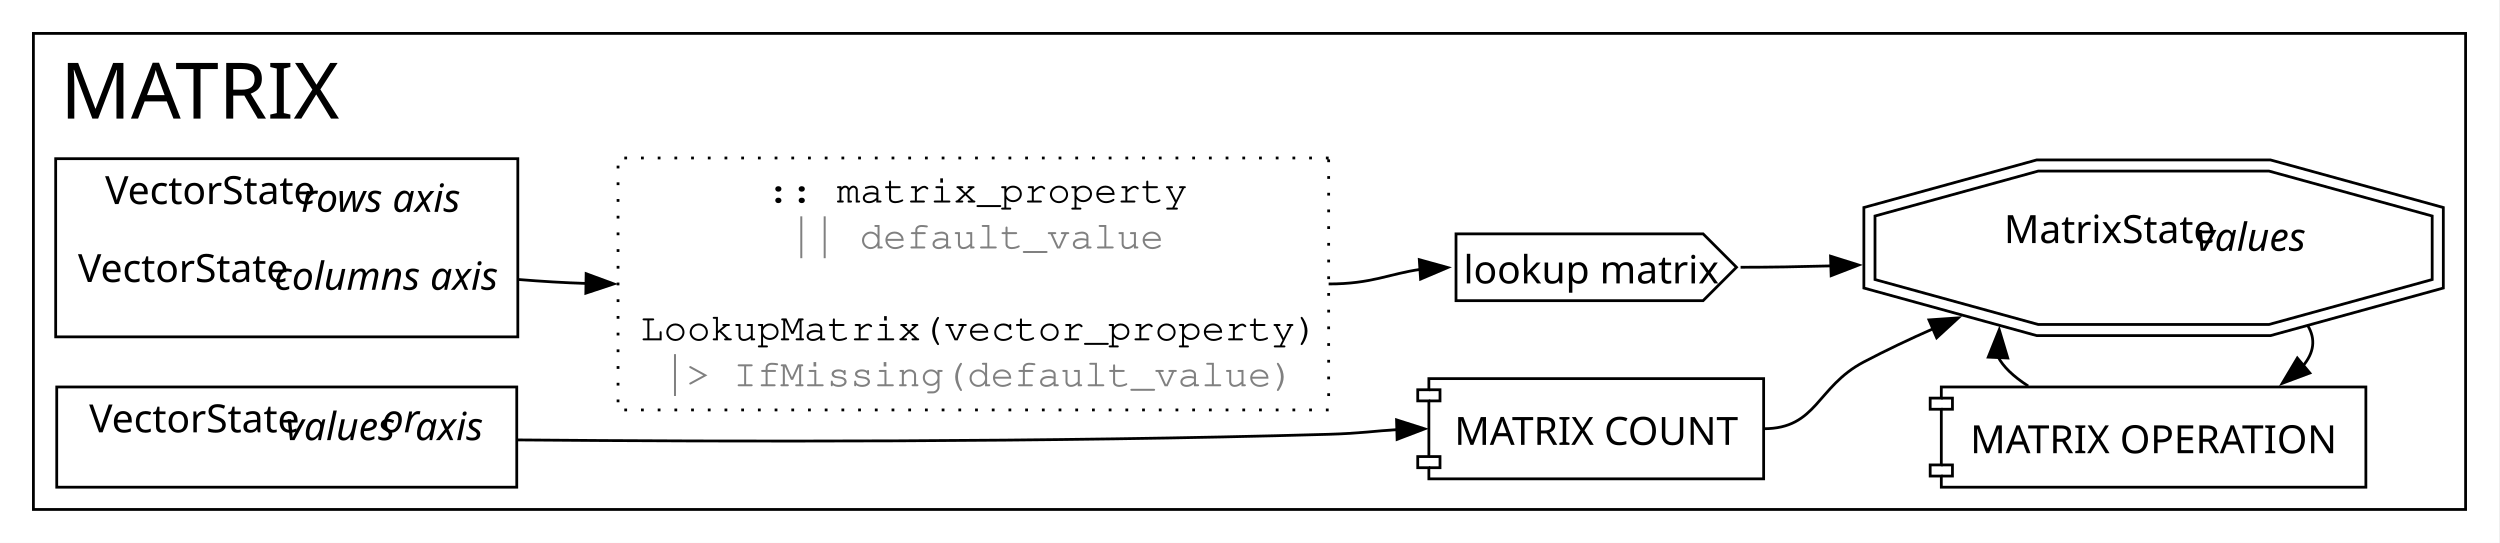
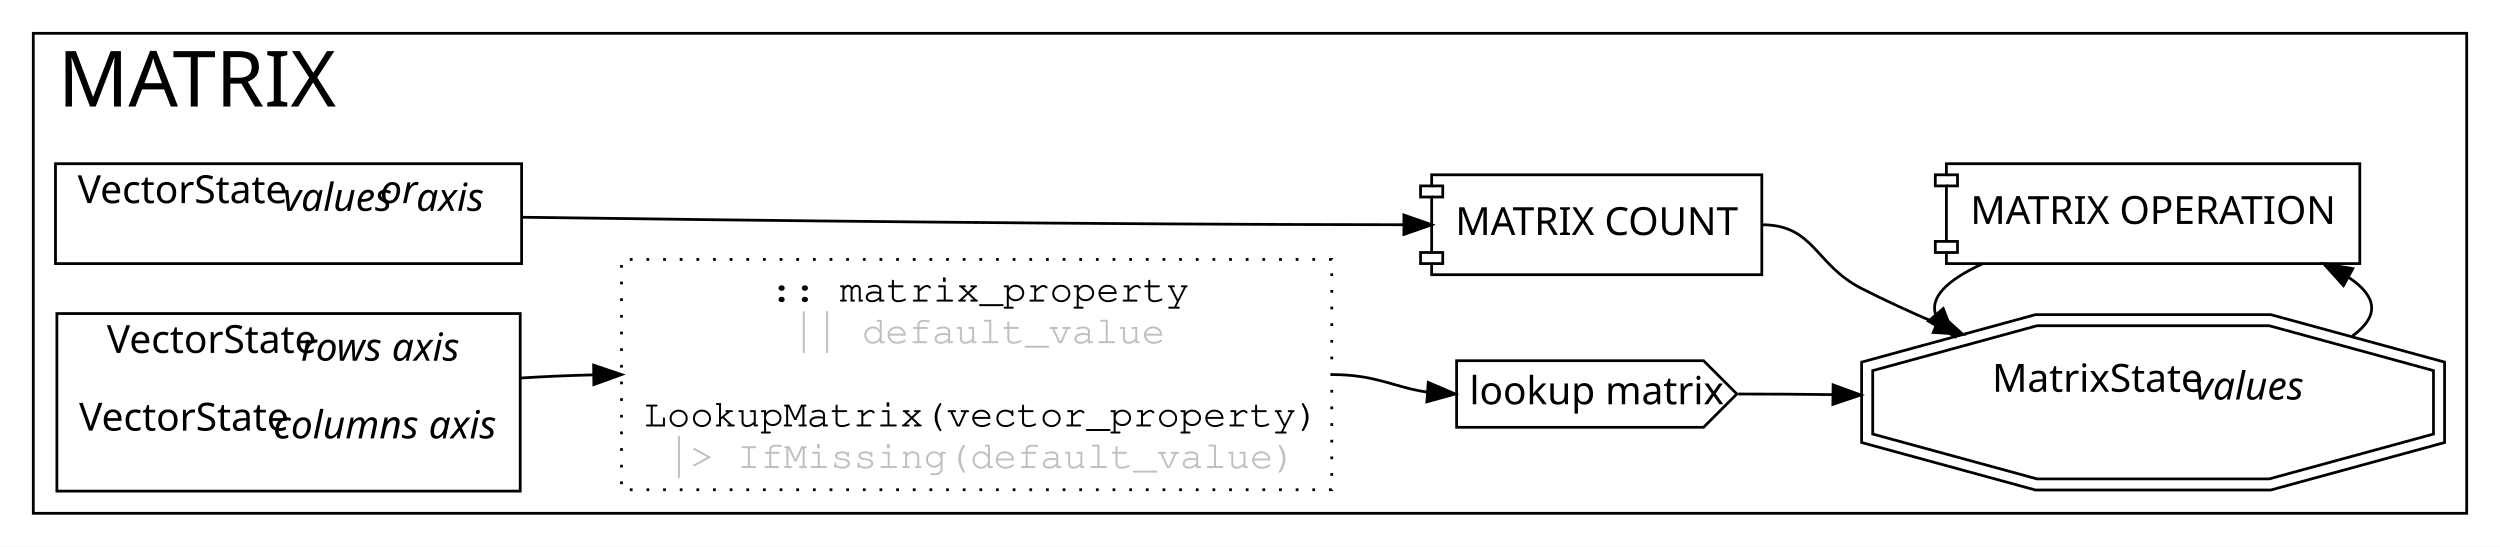
- <svg xmlns="http://www.w3.org/2000/svg" xmlns:xlink="http://www.w3.org/1999/xlink" width="898pt" height="195pt" viewBox="0.00 0.00 898.00 195.00">
-   <g id="graph0" class="graph" transform="scale(1 1) rotate(0) translate(4 191)">
-     <polygon fill="white" stroke="none" points="-4,4 -4,-191 893.64,-191 893.64,4 -4,4" />
+ <svg xmlns="http://www.w3.org/2000/svg" xmlns:xlink="http://www.w3.org/1999/xlink" width="901pt" height="197pt" viewBox="0.00 0.00 901.06 197.00">
+   <g id="graph0" class="graph" transform="scale(1 1) rotate(0) translate(4 193)">
+     <polygon fill="#ffffff" stroke="transparent" points="-4,4 -4,-193 897.057,-193 897.057,4 -4,4" />
    <g id="clust1" class="cluster">
-       <polygon fill="none" stroke="black" points="8,-8 8,-179 881.64,-179 881.64,-8 8,-8" />
-       <text xml:space="preserve" text-anchor="middle" x="67.75" y="-148.4" font-family="Sans-Serif" font-size="28.00">MATRIX</text>
+       <polygon fill="none" stroke="#000000" points="8,-8 8,-181 885.057,-181 885.057,-8 8,-8" />
+       <text text-anchor="middle" x="67" y="-154.6" font-family="Sans-Serif" font-size="28.00" fill="#000000">MATRIX</text>
    </g>
    <g id="node1" class="node">
-       <polygon fill="none" stroke="black" points="869.64,-90.59 869.64,-113.41 811.02,-129.55 728.12,-129.55 669.5,-113.41 669.5,-90.59 728.12,-74.45 811.02,-74.45 869.64,-90.59" />
-       <polygon fill="none" stroke="black" points="873.64,-87.54 873.64,-116.46 811.56,-133.55 727.58,-133.55 665.5,-116.46 665.5,-87.54 727.58,-70.45 811.56,-70.45 873.64,-87.54" />
-       <text xml:space="preserve" text-anchor="start" x="712.2" y="-103.7" font-family="Sans-Serif" font-size="14.00"> MatrixState</text>
-       <text xml:space="preserve" text-anchor="start" x="784.95" y="-103.7" font-family="Sans-Serif" font-style="italic" baseline-shift="sub" font-size="14.00">values</text>
-       <text xml:space="preserve" text-anchor="start" x="819.45" y="-103.7" font-family="Sans-Serif" font-size="14.00">  </text>
-       <text xml:space="preserve" text-anchor="start" x="767.7" y="-89.7" font-family="Sans-Serif" font-size="14.00"> </text>
+       <polygon fill="none" stroke="#000000" points="873.084,-36.568 873.084,-59.432 813.887,-75.6 730.17,-75.6 670.973,-59.432 670.973,-36.568 730.17,-20.4 813.887,-20.4 873.084,-36.568" />
+       <polygon fill="none" stroke="#000000" points="877.085,-33.508 877.085,-62.492 814.423,-79.606 729.634,-79.606 666.972,-62.492 666.972,-33.508 729.634,-16.393 814.423,-16.393 877.085,-33.508" />
+       <text text-anchor="start" x="714.028" y="-51.8" font-family="Sans-Serif" font-size="14.00" fill="#000000"> MatrixState</text>
+       <text text-anchor="start" x="787.028" y="-51.8" font-family="Sans-Serif" font-style="italic" baseline-shift="sub" font-size="14.00" fill="#000000">values</text>
+       <text text-anchor="start" x="822.028" y="-51.8" font-family="Sans-Serif" font-size="14.00" fill="#000000">  </text>
+       <text text-anchor="start" x="770.028" y="-37.8" font-family="Sans-Serif" font-size="14.00" fill="#000000"> </text>
    </g>
    <g id="node7" class="node">
      <g id="a_node7">
        <a xlink:href="#../DataAxesFormats.Queries.MATRIX_OPERATION" xlink:title="MATRIX OPERATION">
-           <polygon fill="none" stroke="black" points="845.82,-52 693.32,-52 693.32,-48 689.32,-48 689.32,-44 693.32,-44 693.32,-24 689.32,-24 689.32,-20 693.32,-20 693.32,-16 845.82,-16 845.82,-52" />
-           <polyline fill="none" stroke="black" points="693.32,-48 697.32,-48 697.32,-44 693.32,-44" />
-           <polyline fill="none" stroke="black" points="693.32,-24 697.32,-24 697.32,-20 693.32,-20" />
-           <text xml:space="preserve" text-anchor="middle" x="769.57" y="-28.2" font-family="Sans-Serif" font-size="14.00">MATRIX OPERATION</text>
+           <polygon fill="none" stroke="#000000" points="846.528,-134 697.528,-134 697.528,-130 693.528,-130 693.528,-126 697.528,-126 697.528,-106 693.528,-106 693.528,-102 697.528,-102 697.528,-98 846.528,-98 846.528,-134" />
+           <polyline fill="none" stroke="#000000" points="697.528,-130 701.528,-130 701.528,-126 697.528,-126 " />
+           <polyline fill="none" stroke="#000000" points="697.528,-106 701.528,-106 701.528,-102 697.528,-102 " />
+           <text text-anchor="middle" x="772.028" y="-112.3" font-family="Sans-Serif" font-size="14.00" fill="#000000">MATRIX OPERATION</text>
        </a>
      </g>
    </g>
    <g id="edge7" class="edge">
-       <path fill="none" stroke="black" d="M824.94,-74.06C827.86,-69.19 827.26,-64.33 823.15,-59.46" />
-       <polygon fill="black" stroke="black" points="825.69,-57.02 815.77,-53.3 821.2,-62.39 825.69,-57.02" />
+       <path fill="none" stroke="#000000" d="M843.857,-71.906C853.547,-78.95 853.094,-85.994 842.497,-93.038" />
+       <polygon fill="#000000" stroke="#000000" points="840.65,-90.059 833.541,-97.915 843.997,-96.207 840.65,-90.059" />
    </g>
    <g id="node2" class="node">
-       <polygon fill="none" stroke="black" points="181.62,-52 16.38,-52 16.38,-16 181.62,-16 181.62,-52" />
-       <text xml:space="preserve" text-anchor="start" x="24.38" y="-35.7" font-family="Sans-Serif" font-size="14.00"> VectorState</text>
-       <text xml:space="preserve" text-anchor="start" x="98.62" y="-35.7" font-family="Sans-Serif" font-style="italic" baseline-shift="sub" font-size="14.00">values</text>
-       <text xml:space="preserve" text-anchor="start" x="133.12" y="-35.7" font-family="Sans-Serif" font-style="italic" font-size="14.00">or</text>
-       <text xml:space="preserve" text-anchor="start" x="145.12" y="-35.7" font-family="Sans-Serif" font-style="italic" baseline-shift="sub" font-size="14.00">axis</text>
-       <text xml:space="preserve" text-anchor="start" x="166.12" y="-35.7" font-family="Sans-Serif" font-size="14.00">  </text>
-       <text xml:space="preserve" text-anchor="start" x="97.12" y="-21.7" font-family="Sans-Serif" font-size="14.00"> </text>
+       <polygon fill="none" stroke="#000000" points="184,-134 16,-134 16,-98 184,-98 184,-134" />
+       <text text-anchor="start" x="24" y="-119.8" font-family="Sans-Serif" font-size="14.00" fill="#000000"> VectorState</text>
+       <text text-anchor="start" x="98" y="-119.8" font-family="Sans-Serif" font-style="italic" baseline-shift="sub" font-size="14.00" fill="#000000">values</text>
+       <text text-anchor="start" x="133" y="-119.8" font-family="Sans-Serif" font-style="italic" font-size="14.00" fill="#000000">or</text>
+       <text text-anchor="start" x="146" y="-119.8" font-family="Sans-Serif" font-style="italic" baseline-shift="sub" font-size="14.00" fill="#000000">axis</text>
+       <text text-anchor="start" x="168" y="-119.8" font-family="Sans-Serif" font-size="14.00" fill="#000000">  </text>
+       <text text-anchor="start" x="98" y="-105.8" font-family="Sans-Serif" font-size="14.00" fill="#000000"> </text>
    </g>
    <g id="node4" class="node">
-       <polygon fill="none" stroke="black" stroke-dasharray="1,5" points="473.25,-134.25 218,-134.25 218,-43.75 473.25,-43.75 473.25,-134.25" />
-       <text xml:space="preserve" text-anchor="start" x="271.38" y="-118.25" font-family="Courier,monospace" font-size="14.00">:: matrix_property</text>
-       <text xml:space="preserve" text-anchor="start" x="279.62" y="-101.75" font-family="Courier,monospace" font-size="14.00" fill="gray">|| default_value</text>
-       <text xml:space="preserve" text-anchor="start" x="341.5" y="-85.25" font-family="Courier,monospace" font-size="14.00"> </text>
-       <text xml:space="preserve" text-anchor="start" x="226" y="-68.75" font-family="Courier,monospace" font-size="14.00">LookupMatrix(vector_property)</text>
-       <text xml:space="preserve" text-anchor="start" x="234.25" y="-52.25" font-family="Courier,monospace" font-size="14.00" fill="gray">|&gt; IfMissing(default_value)</text>
+       <polygon fill="none" stroke="#000000" stroke-dasharray="1,5" points="476,-99.5 220,-99.5 220,-16.5 476,-16.5 476,-99.5" />
+       <text text-anchor="start" x="273.5" y="-84.3" font-family="Courier,monospace" font-size="14.00" fill="#000000">:: matrix_property</text>
+       <text text-anchor="start" x="281.5" y="-69.3" font-family="Courier,monospace" font-size="14.00" fill="#c0c0c0">|| default_value</text>
+       <text text-anchor="start" x="343.5" y="-54.3" font-family="Courier,monospace" font-size="14.00" fill="#000000"> </text>
+       <text text-anchor="start" x="228" y="-39.3" font-family="Courier,monospace" font-size="14.00" fill="#000000">LookupMatrix(vector_property)</text>
+       <text text-anchor="start" x="236.5" y="-24.3" font-family="Courier,monospace" font-size="14.00" fill="#c0c0c0">|&gt; IfMissing(default_value)</text>
    </g>
    <g id="node6" class="node">
      <g id="a_node6">
        <a xlink:href="#../DataAxesFormats.Queries.MATRIX_COUNT" xlink:title="MATRIX COUNT">
-           <polygon fill="none" stroke="black" points="629.5,-55 509.25,-55 509.25,-51 505.25,-51 505.25,-47 509.25,-47 509.25,-27 505.25,-27 505.25,-23 509.25,-23 509.25,-19 629.5,-19 629.5,-55" />
-           <polyline fill="none" stroke="black" points="509.25,-51 513.25,-51 513.25,-47 509.25,-47" />
-           <polyline fill="none" stroke="black" points="509.25,-27 513.25,-27 513.25,-23 509.25,-23" />
-           <text xml:space="preserve" text-anchor="middle" x="569.38" y="-31.2" font-family="Sans-Serif" font-size="14.00">MATRIX COUNT</text>
+           <polygon fill="none" stroke="#000000" points="631,-130 512,-130 512,-126 508,-126 508,-122 512,-122 512,-102 508,-102 508,-98 512,-98 512,-94 631,-94 631,-130" />
+           <polyline fill="none" stroke="#000000" points="512,-126 516,-126 516,-122 512,-122 " />
+           <polyline fill="none" stroke="#000000" points="512,-102 516,-102 516,-98 512,-98 " />
+           <text text-anchor="middle" x="571.5" y="-108.3" font-family="Sans-Serif" font-size="14.00" fill="#000000">MATRIX COUNT</text>
        </a>
      </g>
    </g>
    <g id="edge4" class="edge">
-       <path fill="none" stroke="black" d="M181.94,-32.98C257.57,-32.33 373.01,-32.08 473.25,-35 484.64,-35.33 489.93,-36.2 497.8,-36.68" />
-       <polygon fill="black" stroke="black" points="497.64,-40.18 507.74,-36.96 497.84,-33.18 497.64,-40.18" />
+       <path fill="none" stroke="#000000" d="M184.034,-114.707C264.852,-113.572 390.801,-112.09 501.976,-112.004" />
+       <polygon fill="#000000" stroke="#000000" points="502.001,-115.504 512,-112 501.999,-108.504 502.001,-115.504" />
    </g>
    <g id="node3" class="node">
-       <polygon fill="none" stroke="black" points="182,-134 16,-134 16,-70 182,-70 182,-134" />
-       <text xml:space="preserve" text-anchor="start" x="33.75" y="-117.7" font-family="Sans-Serif" font-size="14.00">VectorState</text>
-       <text xml:space="preserve" text-anchor="start" x="104.25" y="-117.7" font-family="Sans-Serif" font-style="italic" baseline-shift="sub" font-size="14.00">rows axis</text>
-       <text xml:space="preserve" text-anchor="start" x="153" y="-117.7" font-family="Sans-Serif" font-size="14.00">   </text>
-       <text xml:space="preserve" text-anchor="start" x="97.12" y="-103.7" font-family="Sans-Serif" font-size="14.00"> </text>
-       <text xml:space="preserve" text-anchor="start" x="24" y="-89.7" font-family="Sans-Serif" font-size="14.00">VectorState</text>
-       <text xml:space="preserve" text-anchor="start" x="94.5" y="-89.7" font-family="Sans-Serif" font-style="italic" baseline-shift="sub" font-size="14.00">columns axis</text>
-       <text xml:space="preserve" text-anchor="start" x="162.75" y="-89.7" font-family="Sans-Serif" font-size="14.00">   </text>
-       <text xml:space="preserve" text-anchor="start" x="97.12" y="-75.7" font-family="Sans-Serif" font-size="14.00"> </text>
+       <polygon fill="none" stroke="#000000" points="183.5,-80 16.5,-80 16.5,-16 183.5,-16 183.5,-80" />
+       <text text-anchor="start" x="34.5" y="-65.8" font-family="Sans-Serif" font-size="14.00" fill="#000000">VectorState</text>
+       <text text-anchor="start" x="104.5" y="-65.8" font-family="Sans-Serif" font-style="italic" baseline-shift="sub" font-size="14.00" fill="#000000">rows axis</text>
+       <text text-anchor="start" x="153.5" y="-65.8" font-family="Sans-Serif" font-size="14.00" fill="#000000">   </text>
+       <text text-anchor="start" x="98" y="-51.8" font-family="Sans-Serif" font-size="14.00" fill="#000000"> </text>
+       <text text-anchor="start" x="24.5" y="-37.8" font-family="Sans-Serif" font-size="14.00" fill="#000000">VectorState</text>
+       <text text-anchor="start" x="94.5" y="-37.8" font-family="Sans-Serif" font-style="italic" baseline-shift="sub" font-size="14.00" fill="#000000">columns axis</text>
+       <text text-anchor="start" x="163.5" y="-37.8" font-family="Sans-Serif" font-size="14.00" fill="#000000">   </text>
+       <text text-anchor="start" x="98" y="-23.8" font-family="Sans-Serif" font-size="14.00" fill="#000000"> </text>
    </g>
    <g id="edge2" class="edge">
-       <path fill="none" stroke="black" d="M182.4,-90.59C190.5,-89.93 198.7,-89.43 206.75,-89.18" />
-       <polygon fill="black" stroke="black" points="206.54,-92.69 216.49,-89.02 206.43,-85.69 206.54,-92.69" />
+       <path fill="none" stroke="#000000" d="M183.525,-56.754C192.308,-57.299 201.207,-57.705 209.903,-57.889" />
+       <polygon fill="#000000" stroke="#000000" points="209.962,-61.39 220,-58 210.039,-54.39 209.962,-61.39" />
    </g>
    <g id="node5" class="node">
-       <polygon fill="none" stroke="black" points="607.75,-107 519,-107 519,-83 607.75,-83 619.75,-95 607.75,-107" />
-       <text xml:space="preserve" text-anchor="middle" x="569.38" y="-89.2" font-family="Sans-Serif" font-size="14.00">lookup matrix </text>
+       <polygon fill="none" stroke="#000000" points="610,-63 521,-63 521,-39 610,-39 622,-51 610,-63" />
+       <text text-anchor="middle" x="571.5" y="-47.3" font-family="Sans-Serif" font-size="14.00" fill="#000000">lookup matrix </text>
    </g>
    <g id="edge1" class="edge">
-       <path fill="none" stroke="black" d="M473.25,-89C488.76,-89 494.94,-92.66 506.37,-94.26" />
-       <polygon fill="black" stroke="black" points="505.81,-97.73 516.02,-94.9 506.27,-90.75 505.81,-97.73" />
+       <path fill="none" stroke="#000000" d="M476,-58C492.111,-58 498.144,-53.467 510.318,-51.697" />
+       <polygon fill="#000000" stroke="#000000" points="510.762,-55.175 520.5,-51 510.284,-48.191 510.762,-55.175" />
    </g>
    <g id="edge3" class="edge">
-       <path fill="none" stroke="black" d="M621.22,-95C631.77,-95 642.74,-95.18 653.72,-95.49" />
-       <polygon fill="black" stroke="black" points="653.53,-98.98 663.64,-95.8 653.75,-91.98 653.53,-98.98" />
+       <path fill="none" stroke="#000000" d="M622.5,-51C633.545,-51 645.049,-50.917 656.553,-50.779" />
+       <polygon fill="#000000" stroke="#000000" points="656.699,-54.278 666.651,-50.644 656.605,-47.278 656.699,-54.278" />
    </g>
    <g id="edge6" class="edge">
-       <path fill="none" stroke="black" d="M629.5,-37C648.73,-37 648.47,-52.06 665.5,-61 673.44,-65.17 681.9,-69.18 690.43,-72.94" />
-       <polygon fill="black" stroke="black" points="688.88,-76.09 699.45,-76.82 691.65,-69.66 688.88,-76.09" />
+       <path fill="none" stroke="#000000" d="M631,-112C649.987,-112 650.075,-97.605 667,-89 675.637,-84.609 684.861,-80.383 694.121,-76.422" />
+       <polygon fill="#000000" stroke="#000000" points="695.498,-79.641 703.374,-72.554 692.798,-73.182 695.498,-79.641" />
    </g>
    <g id="edge8" class="edge">
-       <path fill="none" stroke="black" d="M724.53,-52.33C719.09,-55.84 715.48,-59.35 713.69,-62.85" />
-       <polygon fill="black" stroke="black" points="710.18,-62.72 714.13,-72.55 717.18,-62.4 710.18,-62.72" />
+       <path fill="none" stroke="#000000" d="M710.516,-97.915C697.295,-91.819 691.67,-85.723 693.641,-79.627" />
+       <polygon fill="#000000" stroke="#000000" points="696.393,-81.794 700.2,-71.906 691.058,-77.262 696.393,-81.794" />
    </g>
  </g>
</svg>
